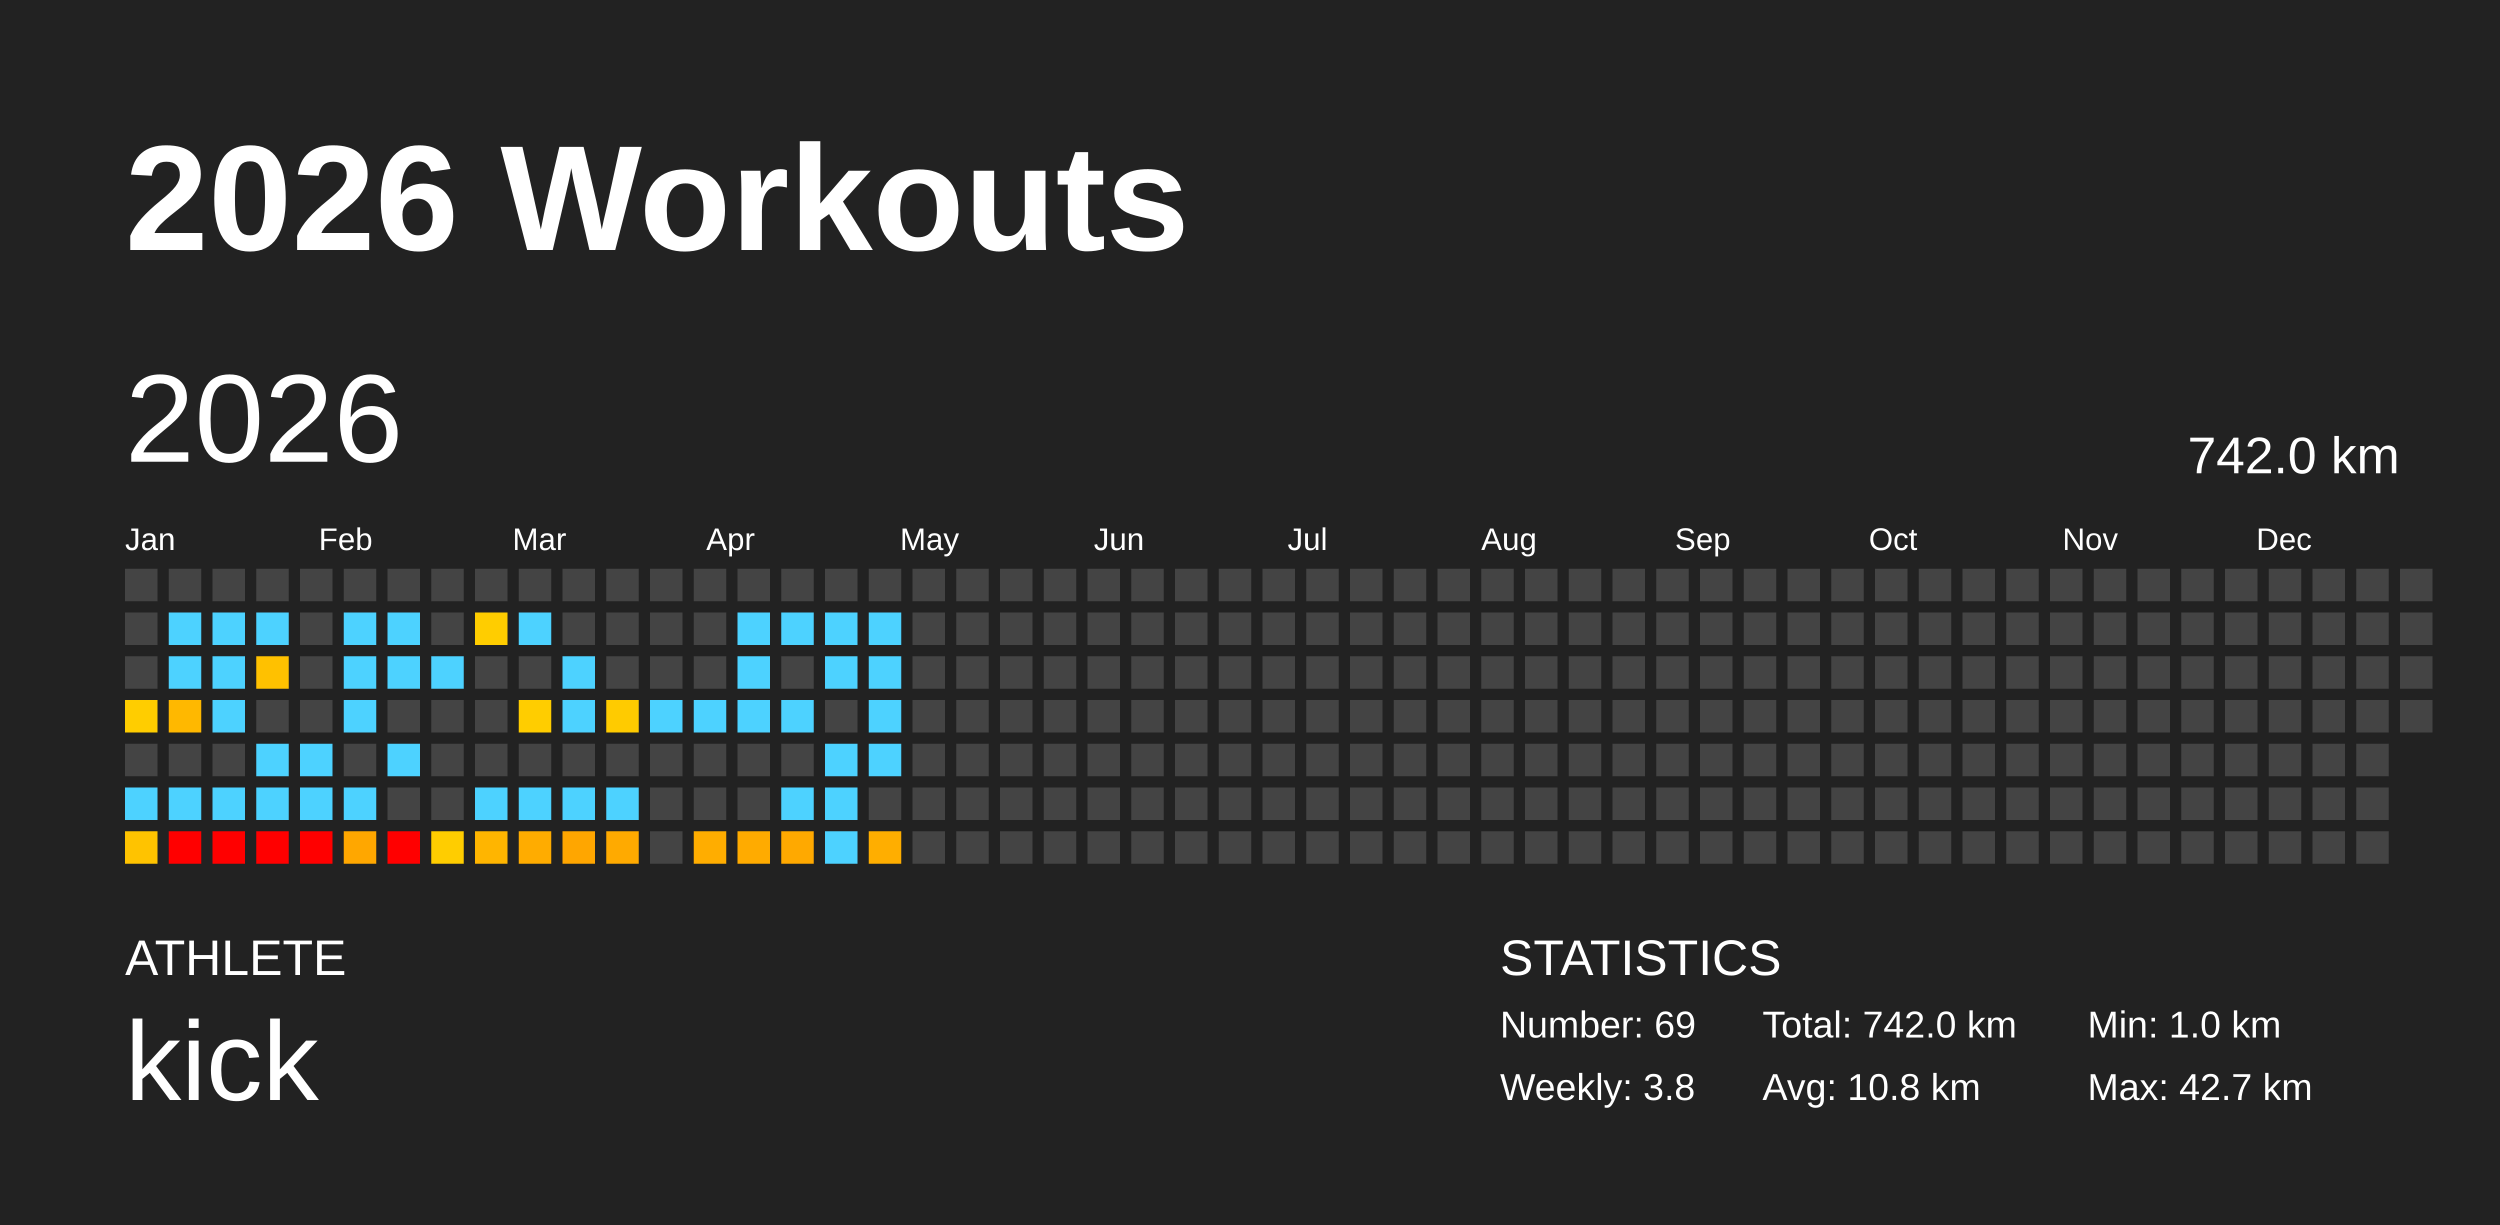
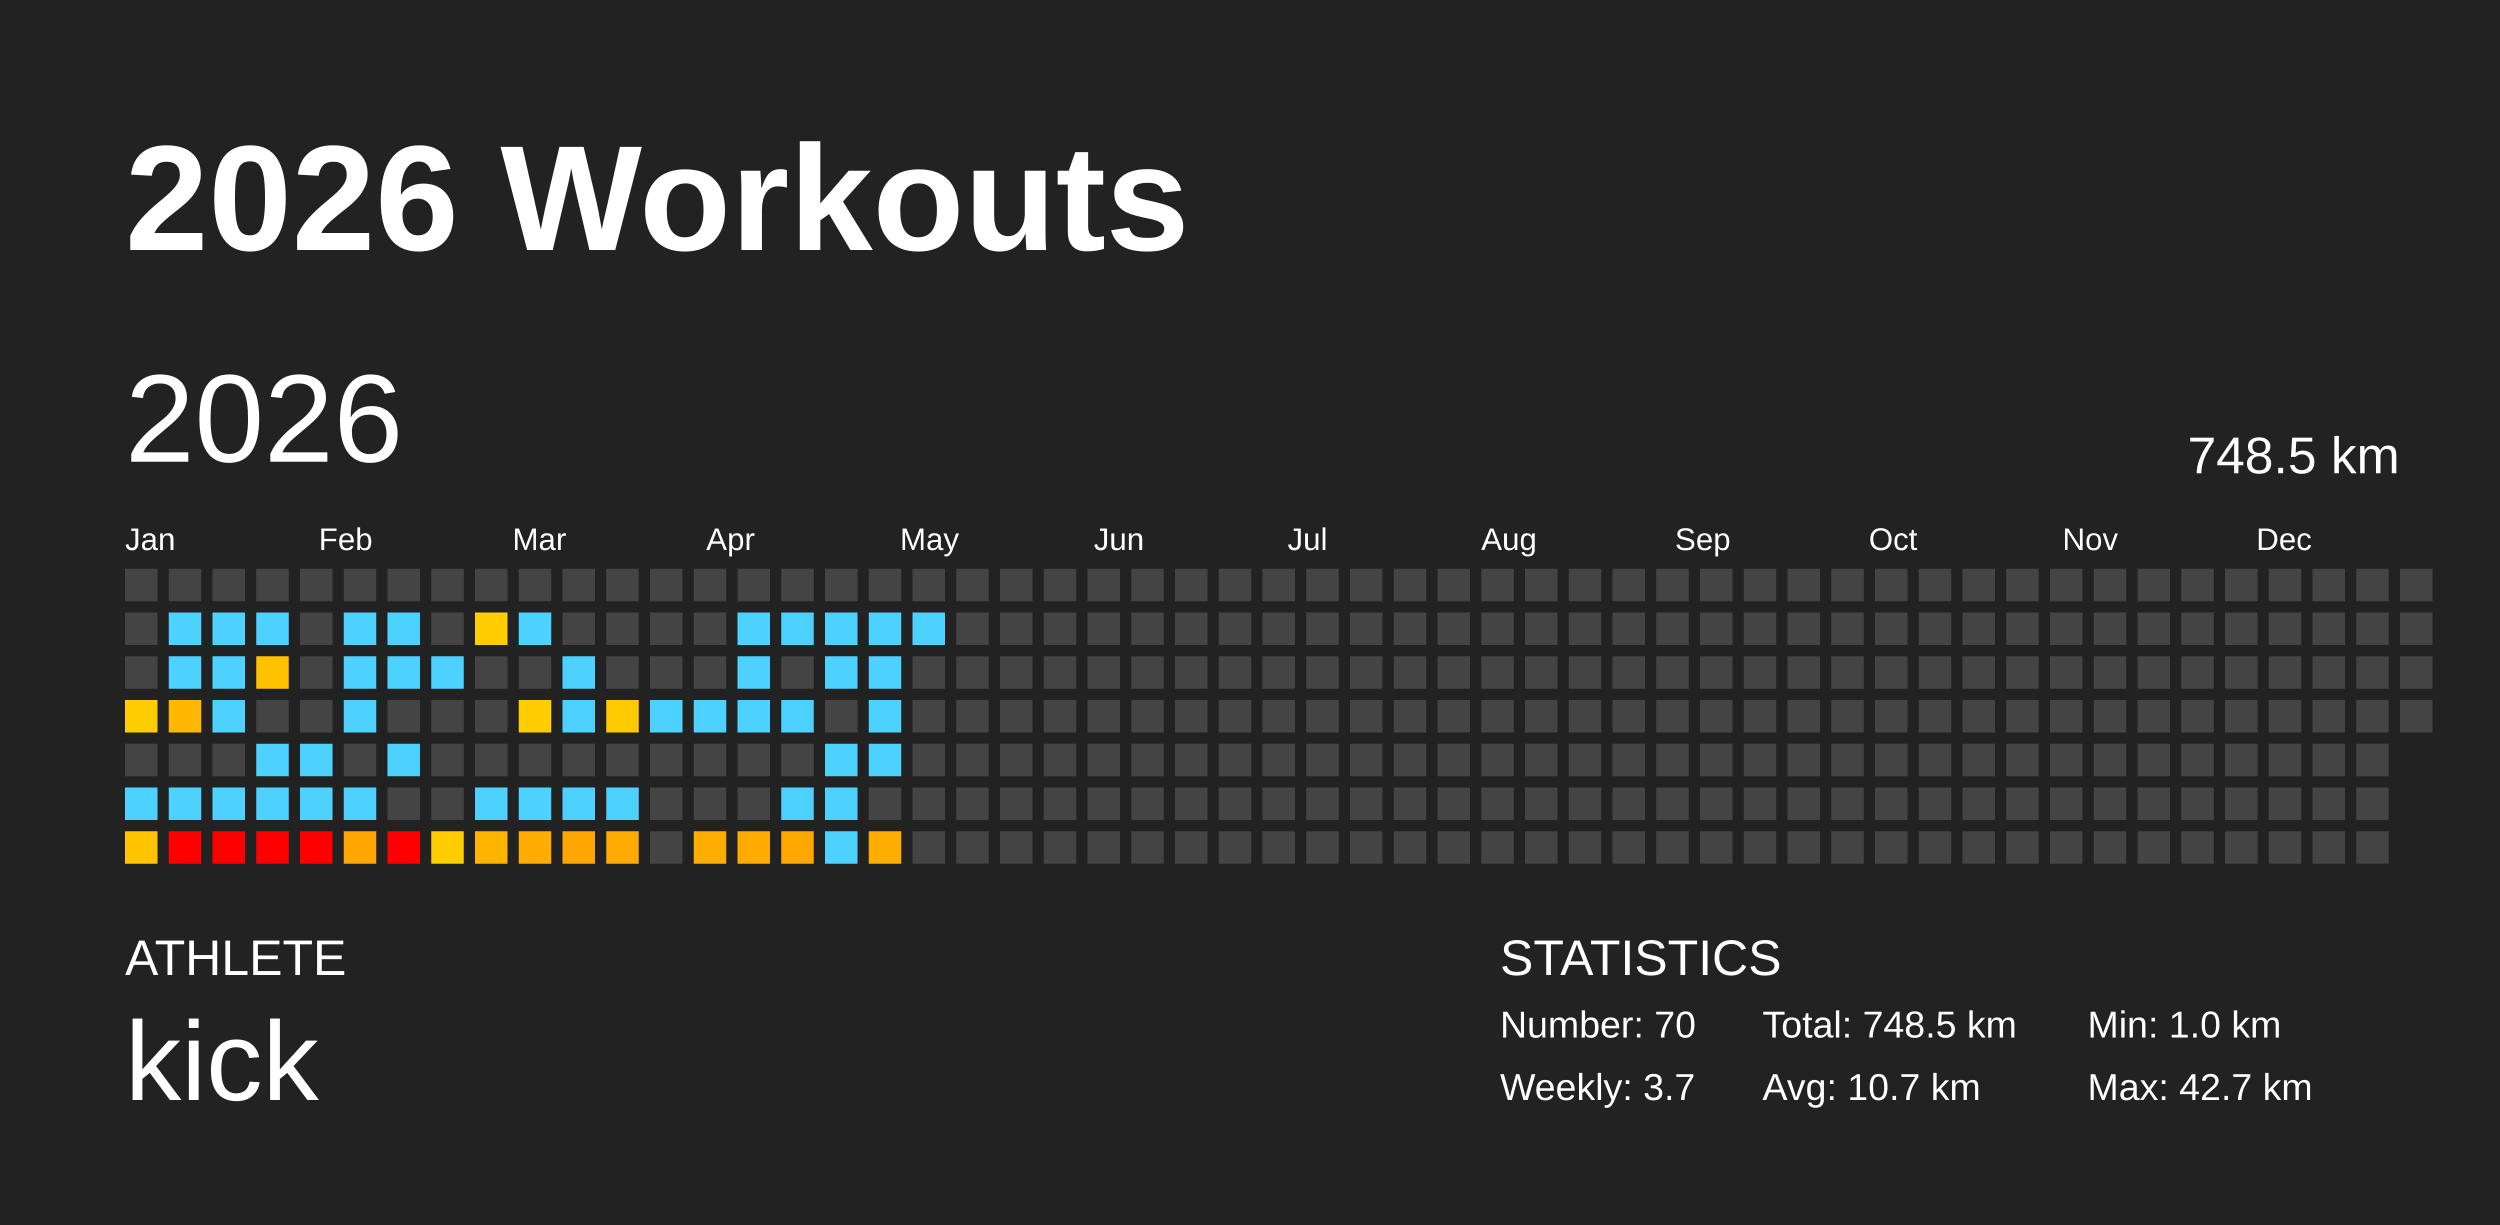
<svg xmlns="http://www.w3.org/2000/svg" baseProfile="full" height="98mm" version="1.1" viewBox="0,0,200,98" width="200mm">
  <defs />
  <rect fill="#222222" height="98" width="200" x="0" y="0" />
  <text fill="#FFFFFF" style="font-size:12px; font-family:Arial; font-weight:bold;" x="10" y="20">2026 Workouts</text>
  <text fill="#FFFFFF" style="font-size:4px; font-family:Arial" x="10" y="78">ATHLETE</text>
  <text fill="#FFFFFF" style="font-size:9px; font-family:Arial" x="10" y="88">kick</text>
  <text fill="#FFFFFF" style="font-size:4px; font-family:Arial" x="120" y="78">STATISTICS</text>
-   <text fill="#FFFFFF" style="font-size:3px; font-family:Arial" x="120" y="83">Number: 69</text>
-   <text fill="#FFFFFF" style="font-size:3px; font-family:Arial" x="120" y="88">Weekly: 3.8</text>
-   <text fill="#FFFFFF" style="font-size:3px; font-family:Arial" x="141" y="83">Total: 742.0 km</text>
-   <text fill="#FFFFFF" style="font-size:3px; font-family:Arial" x="141" y="88">Avg: 10.8 km</text>
+   <text fill="#FFFFFF" style="font-size:3px; font-family:Arial" x="120" y="83">Number: 70</text>
+   <text fill="#FFFFFF" style="font-size:3px; font-family:Arial" x="120" y="88">Weekly: 3.7</text>
+   <text fill="#FFFFFF" style="font-size:3px; font-family:Arial" x="141" y="83">Total: 748.5 km</text>
+   <text fill="#FFFFFF" style="font-size:3px; font-family:Arial" x="141" y="88">Avg: 10.7 km</text>
  <text fill="#FFFFFF" style="font-size:3px; font-family:Arial" x="167" y="83">Min: 1.0 km</text>
  <text fill="#FFFFFF" style="font-size:3px; font-family:Arial" x="167" y="88">Max: 42.7 km</text>
  <text dominant-baseline="hanging" fill="#FFFFFF" style="font-size:10.0px; font-family:Arial;" x="10" y="30">2026</text>
-   <text dominant-baseline="hanging" fill="#FFFFFF" style="font-size:4.125px; font-family:Arial;" x="175" y="35">742.0 km</text>
+   <text dominant-baseline="hanging" fill="#FFFFFF" style="font-size:4.125px; font-family:Arial;" x="175" y="35">748.5 km</text>
  <text fill="#FFFFFF" style="font-size:2.5px; font-family:Arial" x="10.0" y="44">Jan</text>
  <text fill="#FFFFFF" style="font-size:2.5px; font-family:Arial" x="25.5" y="44">Feb</text>
  <text fill="#FFFFFF" style="font-size:2.5px; font-family:Arial" x="41.0" y="44">Mar</text>
  <text fill="#FFFFFF" style="font-size:2.5px; font-family:Arial" x="56.5" y="44">Apr</text>
  <text fill="#FFFFFF" style="font-size:2.5px; font-family:Arial" x="72.0" y="44">May</text>
  <text fill="#FFFFFF" style="font-size:2.5px; font-family:Arial" x="87.5" y="44">Jun</text>
  <text fill="#FFFFFF" style="font-size:2.5px; font-family:Arial" x="103.0" y="44">Jul</text>
  <text fill="#FFFFFF" style="font-size:2.5px; font-family:Arial" x="118.5" y="44">Aug</text>
  <text fill="#FFFFFF" style="font-size:2.5px; font-family:Arial" x="134.0" y="44">Sep</text>
  <text fill="#FFFFFF" style="font-size:2.5px; font-family:Arial" x="149.5" y="44">Oct</text>
  <text fill="#FFFFFF" style="font-size:2.5px; font-family:Arial" x="165.0" y="44">Nov</text>
  <text fill="#FFFFFF" style="font-size:2.5px; font-family:Arial" x="180.5" y="44">Dec</text>
  <rect fill="#444444" height="2.6" width="2.6" x="10.0" y="45.5" />
  <rect fill="#444444" height="2.6" width="2.6" x="10.0" y="49.0" />
  <rect fill="#444444" height="2.6" width="2.6" x="10.0" y="52.5" />
  <rect fill="#ffcd00" height="2.6" width="2.6" x="10.0" y="56.0" />
  <rect fill="#444444" height="2.6" width="2.6" x="10.0" y="59.5" />
  <rect fill="#4dd2ff" height="2.6" width="2.6" x="10.0" y="63.0" />
  <rect fill="#ffc300" height="2.6" width="2.6" x="10.0" y="66.5" />
  <rect fill="#444444" height="2.6" width="2.6" x="13.5" y="45.5" />
  <rect fill="#4dd2ff" height="2.6" width="2.6" x="13.5" y="49.0" />
  <rect fill="#4dd2ff" height="2.6" width="2.6" x="13.5" y="52.5" />
  <rect fill="#ffb800" height="2.6" width="2.6" x="13.5" y="56.0" />
  <rect fill="#444444" height="2.6" width="2.6" x="13.5" y="59.5" />
  <rect fill="#4dd2ff" height="2.6" width="2.6" x="13.5" y="63.0" />
  <rect fill="red" height="2.6" width="2.6" x="13.5" y="66.5" />
  <rect fill="#444444" height="2.6" width="2.6" x="17.0" y="45.5" />
  <rect fill="#4dd2ff" height="2.6" width="2.6" x="17.0" y="49.0" />
  <rect fill="#4dd2ff" height="2.6" width="2.6" x="17.0" y="52.5" />
  <rect fill="#4dd2ff" height="2.6" width="2.6" x="17.0" y="56.0" />
  <rect fill="#444444" height="2.6" width="2.6" x="17.0" y="59.5" />
  <rect fill="#4dd2ff" height="2.6" width="2.6" x="17.0" y="63.0" />
  <rect fill="red" height="2.6" width="2.6" x="17.0" y="66.5" />
  <rect fill="#444444" height="2.6" width="2.6" x="20.5" y="45.5" />
  <rect fill="#4dd2ff" height="2.6" width="2.6" x="20.5" y="49.0" />
  <rect fill="#ffc100" height="2.6" width="2.6" x="20.5" y="52.5" />
  <rect fill="#444444" height="2.6" width="2.6" x="20.5" y="56.0" />
  <rect fill="#4dd2ff" height="2.6" width="2.6" x="20.5" y="59.5" />
  <rect fill="#4dd2ff" height="2.6" width="2.6" x="20.5" y="63.0" />
  <rect fill="red" height="2.6" width="2.6" x="20.5" y="66.5" />
  <rect fill="#444444" height="2.6" width="2.6" x="24.0" y="45.5" />
  <rect fill="#444444" height="2.6" width="2.6" x="24.0" y="49.0" />
  <rect fill="#444444" height="2.6" width="2.6" x="24.0" y="52.5" />
  <rect fill="#444444" height="2.6" width="2.6" x="24.0" y="56.0" />
  <rect fill="#4dd2ff" height="2.6" width="2.6" x="24.0" y="59.5" />
  <rect fill="#4dd2ff" height="2.6" width="2.6" x="24.0" y="63.0" />
  <rect fill="red" height="2.6" width="2.6" x="24.0" y="66.5" />
  <rect fill="#444444" height="2.6" width="2.6" x="27.5" y="45.5" />
  <rect fill="#4dd2ff" height="2.6" width="2.6" x="27.5" y="49.0" />
  <rect fill="#4dd2ff" height="2.6" width="2.6" x="27.5" y="52.5" />
  <rect fill="#4dd2ff" height="2.6" width="2.6" x="27.5" y="56.0" />
  <rect fill="#444444" height="2.6" width="2.6" x="27.5" y="59.5" />
  <rect fill="#4dd2ff" height="2.6" width="2.6" x="27.5" y="63.0" />
  <rect fill="#ffa700" height="2.6" width="2.6" x="27.5" y="66.5" />
  <rect fill="#444444" height="2.6" width="2.6" x="31.0" y="45.5" />
  <rect fill="#4dd2ff" height="2.6" width="2.6" x="31.0" y="49.0" />
  <rect fill="#4dd2ff" height="2.6" width="2.6" x="31.0" y="52.5" />
  <rect fill="#444444" height="2.6" width="2.6" x="31.0" y="56.0" />
  <rect fill="#4dd2ff" height="2.6" width="2.6" x="31.0" y="59.5" />
  <rect fill="#444444" height="2.6" width="2.6" x="31.0" y="63.0" />
  <rect fill="red" height="2.6" width="2.6" x="31.0" y="66.5" />
  <rect fill="#444444" height="2.6" width="2.6" x="34.5" y="45.5" />
  <rect fill="#444444" height="2.6" width="2.6" x="34.5" y="49.0" />
  <rect fill="#4dd2ff" height="2.6" width="2.6" x="34.5" y="52.5" />
  <rect fill="#444444" height="2.6" width="2.6" x="34.5" y="56.0" />
  <rect fill="#444444" height="2.6" width="2.6" x="34.5" y="59.5" />
  <rect fill="#444444" height="2.6" width="2.6" x="34.5" y="63.0" />
  <rect fill="#ffcd00" height="2.6" width="2.6" x="34.5" y="66.5" />
  <rect fill="#444444" height="2.6" width="2.6" x="38.0" y="45.5" />
  <rect fill="#ffcd00" height="2.6" width="2.6" x="38.0" y="49.0" />
  <rect fill="#444444" height="2.6" width="2.6" x="38.0" y="52.5" />
  <rect fill="#444444" height="2.6" width="2.6" x="38.0" y="56.0" />
  <rect fill="#444444" height="2.6" width="2.6" x="38.0" y="59.5" />
  <rect fill="#4dd2ff" height="2.6" width="2.6" x="38.0" y="63.0" />
  <rect fill="#ffb500" height="2.6" width="2.6" x="38.0" y="66.5" />
  <rect fill="#444444" height="2.6" width="2.6" x="41.5" y="45.5" />
  <rect fill="#4dd2ff" height="2.6" width="2.6" x="41.5" y="49.0" />
  <rect fill="#444444" height="2.6" width="2.6" x="41.5" y="52.5" />
  <rect fill="#ffcd00" height="2.6" width="2.6" x="41.5" y="56.0" />
  <rect fill="#444444" height="2.6" width="2.6" x="41.5" y="59.5" />
  <rect fill="#4dd2ff" height="2.6" width="2.6" x="41.5" y="63.0" />
  <rect fill="#ffac00" height="2.6" width="2.6" x="41.5" y="66.5" />
  <rect fill="#444444" height="2.6" width="2.6" x="45.0" y="45.5" />
  <rect fill="#444444" height="2.6" width="2.6" x="45.0" y="49.0" />
  <rect fill="#4dd2ff" height="2.6" width="2.6" x="45.0" y="52.5" />
  <rect fill="#4dd2ff" height="2.6" width="2.6" x="45.0" y="56.0" />
  <rect fill="#444444" height="2.6" width="2.6" x="45.0" y="59.5" />
  <rect fill="#4dd2ff" height="2.6" width="2.6" x="45.0" y="63.0" />
  <rect fill="#ffa600" height="2.6" width="2.6" x="45.0" y="66.5" />
  <rect fill="#444444" height="2.6" width="2.6" x="48.5" y="45.5" />
  <rect fill="#444444" height="2.6" width="2.6" x="48.5" y="49.0" />
  <rect fill="#444444" height="2.6" width="2.6" x="48.5" y="52.5" />
  <rect fill="#ffcb00" height="2.6" width="2.6" x="48.5" y="56.0" />
  <rect fill="#444444" height="2.6" width="2.6" x="48.5" y="59.5" />
  <rect fill="#4dd2ff" height="2.6" width="2.6" x="48.5" y="63.0" />
  <rect fill="#ffaa00" height="2.6" width="2.6" x="48.5" y="66.5" />
  <rect fill="#444444" height="2.6" width="2.6" x="52.0" y="45.5" />
  <rect fill="#444444" height="2.6" width="2.6" x="52.0" y="49.0" />
  <rect fill="#444444" height="2.6" width="2.6" x="52.0" y="52.5" />
  <rect fill="#4dd2ff" height="2.6" width="2.6" x="52.0" y="56.0" />
  <rect fill="#444444" height="2.6" width="2.6" x="52.0" y="59.5" />
  <rect fill="#444444" height="2.6" width="2.6" x="52.0" y="63.0" />
  <rect fill="#444444" height="2.6" width="2.6" x="52.0" y="66.5" />
  <rect fill="#444444" height="2.6" width="2.6" x="55.5" y="45.5" />
  <rect fill="#444444" height="2.6" width="2.6" x="55.5" y="49.0" />
  <rect fill="#444444" height="2.6" width="2.6" x="55.5" y="52.5" />
  <rect fill="#4dd2ff" height="2.6" width="2.6" x="55.5" y="56.0" />
  <rect fill="#444444" height="2.6" width="2.6" x="55.5" y="59.5" />
  <rect fill="#444444" height="2.6" width="2.6" x="55.5" y="63.0" />
  <rect fill="#ffad00" height="2.6" width="2.6" x="55.5" y="66.5" />
  <rect fill="#444444" height="2.6" width="2.6" x="59.0" y="45.5" />
  <rect fill="#4dd2ff" height="2.6" width="2.6" x="59.0" y="49.0" />
  <rect fill="#4dd2ff" height="2.6" width="2.6" x="59.0" y="52.5" />
  <rect fill="#4dd2ff" height="2.6" width="2.6" x="59.0" y="56.0" />
  <rect fill="#444444" height="2.6" width="2.6" x="59.0" y="59.5" />
  <rect fill="#444444" height="2.6" width="2.6" x="59.0" y="63.0" />
  <rect fill="#ffab00" height="2.6" width="2.6" x="59.0" y="66.5" />
  <rect fill="#444444" height="2.6" width="2.6" x="62.5" y="45.5" />
  <rect fill="#4dd2ff" height="2.6" width="2.6" x="62.5" y="49.0" />
  <rect fill="#444444" height="2.6" width="2.6" x="62.5" y="52.5" />
  <rect fill="#4dd2ff" height="2.6" width="2.6" x="62.5" y="56.0" />
  <rect fill="#444444" height="2.6" width="2.6" x="62.5" y="59.5" />
  <rect fill="#4dd2ff" height="2.6" width="2.6" x="62.5" y="63.0" />
  <rect fill="#ffa900" height="2.6" width="2.6" x="62.5" y="66.5" />
  <rect fill="#444444" height="2.6" width="2.6" x="66.0" y="45.5" />
  <rect fill="#4dd2ff" height="2.6" width="2.6" x="66.0" y="49.0" />
  <rect fill="#4dd2ff" height="2.6" width="2.6" x="66.0" y="52.5" />
  <rect fill="#444444" height="2.6" width="2.6" x="66.0" y="56.0" />
  <rect fill="#4dd2ff" height="2.6" width="2.6" x="66.0" y="59.5" />
  <rect fill="#4dd2ff" height="2.6" width="2.6" x="66.0" y="63.0" />
  <rect fill="#4dd2ff" height="2.6" width="2.6" x="66.0" y="66.5" />
  <rect fill="#444444" height="2.6" width="2.6" x="69.5" y="45.5" />
  <rect fill="#4dd2ff" height="2.6" width="2.6" x="69.5" y="49.0" />
  <rect fill="#4dd2ff" height="2.6" width="2.6" x="69.5" y="52.5" />
  <rect fill="#4dd2ff" height="2.6" width="2.6" x="69.5" y="56.0" />
  <rect fill="#4dd2ff" height="2.6" width="2.6" x="69.5" y="59.5" />
  <rect fill="#444444" height="2.6" width="2.6" x="69.5" y="63.0" />
  <rect fill="#ffae00" height="2.6" width="2.6" x="69.5" y="66.5" />
  <rect fill="#444444" height="2.6" width="2.6" x="73.0" y="45.5" />
-   <rect fill="#444444" height="2.6" width="2.6" x="73.0" y="49.0" />
+   <rect fill="#4dd2ff" height="2.6" width="2.6" x="73.0" y="49.0" />
  <rect fill="#444444" height="2.6" width="2.6" x="73.0" y="52.5" />
  <rect fill="#444444" height="2.6" width="2.6" x="73.0" y="56.0" />
  <rect fill="#444444" height="2.6" width="2.6" x="73.0" y="59.5" />
  <rect fill="#444444" height="2.6" width="2.6" x="73.0" y="63.0" />
  <rect fill="#444444" height="2.6" width="2.6" x="73.0" y="66.5" />
  <rect fill="#444444" height="2.6" width="2.6" x="76.5" y="45.5" />
  <rect fill="#444444" height="2.6" width="2.6" x="76.5" y="49.0" />
  <rect fill="#444444" height="2.6" width="2.6" x="76.5" y="52.5" />
  <rect fill="#444444" height="2.6" width="2.6" x="76.5" y="56.0" />
  <rect fill="#444444" height="2.6" width="2.6" x="76.5" y="59.5" />
  <rect fill="#444444" height="2.6" width="2.6" x="76.5" y="63.0" />
  <rect fill="#444444" height="2.6" width="2.6" x="76.5" y="66.5" />
  <rect fill="#444444" height="2.6" width="2.6" x="80.0" y="45.5" />
  <rect fill="#444444" height="2.6" width="2.6" x="80.0" y="49.0" />
  <rect fill="#444444" height="2.6" width="2.6" x="80.0" y="52.5" />
  <rect fill="#444444" height="2.6" width="2.6" x="80.0" y="56.0" />
  <rect fill="#444444" height="2.6" width="2.6" x="80.0" y="59.5" />
  <rect fill="#444444" height="2.6" width="2.6" x="80.0" y="63.0" />
  <rect fill="#444444" height="2.6" width="2.6" x="80.0" y="66.5" />
  <rect fill="#444444" height="2.6" width="2.6" x="83.5" y="45.5" />
  <rect fill="#444444" height="2.6" width="2.6" x="83.5" y="49.0" />
  <rect fill="#444444" height="2.6" width="2.6" x="83.5" y="52.5" />
  <rect fill="#444444" height="2.6" width="2.6" x="83.5" y="56.0" />
  <rect fill="#444444" height="2.6" width="2.6" x="83.5" y="59.5" />
  <rect fill="#444444" height="2.6" width="2.6" x="83.5" y="63.0" />
  <rect fill="#444444" height="2.6" width="2.6" x="83.5" y="66.5" />
  <rect fill="#444444" height="2.6" width="2.6" x="87.0" y="45.5" />
  <rect fill="#444444" height="2.6" width="2.6" x="87.0" y="49.0" />
  <rect fill="#444444" height="2.6" width="2.6" x="87.0" y="52.5" />
  <rect fill="#444444" height="2.6" width="2.6" x="87.0" y="56.0" />
  <rect fill="#444444" height="2.6" width="2.6" x="87.0" y="59.5" />
  <rect fill="#444444" height="2.6" width="2.6" x="87.0" y="63.0" />
  <rect fill="#444444" height="2.6" width="2.6" x="87.0" y="66.5" />
  <rect fill="#444444" height="2.6" width="2.6" x="90.5" y="45.5" />
  <rect fill="#444444" height="2.6" width="2.6" x="90.5" y="49.0" />
  <rect fill="#444444" height="2.6" width="2.6" x="90.5" y="52.5" />
  <rect fill="#444444" height="2.6" width="2.6" x="90.5" y="56.0" />
  <rect fill="#444444" height="2.6" width="2.6" x="90.5" y="59.5" />
  <rect fill="#444444" height="2.6" width="2.6" x="90.5" y="63.0" />
  <rect fill="#444444" height="2.6" width="2.6" x="90.5" y="66.5" />
  <rect fill="#444444" height="2.6" width="2.6" x="94.0" y="45.5" />
  <rect fill="#444444" height="2.6" width="2.6" x="94.0" y="49.0" />
  <rect fill="#444444" height="2.6" width="2.6" x="94.0" y="52.5" />
  <rect fill="#444444" height="2.6" width="2.6" x="94.0" y="56.0" />
  <rect fill="#444444" height="2.6" width="2.6" x="94.0" y="59.5" />
  <rect fill="#444444" height="2.6" width="2.6" x="94.0" y="63.0" />
  <rect fill="#444444" height="2.6" width="2.6" x="94.0" y="66.5" />
  <rect fill="#444444" height="2.6" width="2.6" x="97.5" y="45.5" />
  <rect fill="#444444" height="2.6" width="2.6" x="97.5" y="49.0" />
  <rect fill="#444444" height="2.6" width="2.6" x="97.5" y="52.5" />
  <rect fill="#444444" height="2.6" width="2.6" x="97.5" y="56.0" />
  <rect fill="#444444" height="2.6" width="2.6" x="97.5" y="59.5" />
  <rect fill="#444444" height="2.6" width="2.6" x="97.5" y="63.0" />
  <rect fill="#444444" height="2.6" width="2.6" x="97.5" y="66.5" />
  <rect fill="#444444" height="2.6" width="2.6" x="101.0" y="45.5" />
  <rect fill="#444444" height="2.6" width="2.6" x="101.0" y="49.0" />
  <rect fill="#444444" height="2.6" width="2.6" x="101.0" y="52.5" />
  <rect fill="#444444" height="2.6" width="2.6" x="101.0" y="56.0" />
  <rect fill="#444444" height="2.6" width="2.6" x="101.0" y="59.5" />
  <rect fill="#444444" height="2.6" width="2.6" x="101.0" y="63.0" />
  <rect fill="#444444" height="2.6" width="2.6" x="101.0" y="66.5" />
  <rect fill="#444444" height="2.6" width="2.6" x="104.5" y="45.5" />
  <rect fill="#444444" height="2.6" width="2.6" x="104.5" y="49.0" />
  <rect fill="#444444" height="2.6" width="2.6" x="104.5" y="52.5" />
  <rect fill="#444444" height="2.6" width="2.6" x="104.5" y="56.0" />
  <rect fill="#444444" height="2.6" width="2.6" x="104.5" y="59.5" />
  <rect fill="#444444" height="2.6" width="2.6" x="104.5" y="63.0" />
  <rect fill="#444444" height="2.6" width="2.6" x="104.5" y="66.5" />
  <rect fill="#444444" height="2.6" width="2.6" x="108.0" y="45.5" />
  <rect fill="#444444" height="2.6" width="2.6" x="108.0" y="49.0" />
  <rect fill="#444444" height="2.6" width="2.6" x="108.0" y="52.5" />
  <rect fill="#444444" height="2.6" width="2.6" x="108.0" y="56.0" />
  <rect fill="#444444" height="2.6" width="2.6" x="108.0" y="59.5" />
  <rect fill="#444444" height="2.6" width="2.6" x="108.0" y="63.0" />
  <rect fill="#444444" height="2.6" width="2.6" x="108.0" y="66.5" />
  <rect fill="#444444" height="2.6" width="2.6" x="111.5" y="45.5" />
  <rect fill="#444444" height="2.6" width="2.6" x="111.5" y="49.0" />
  <rect fill="#444444" height="2.6" width="2.6" x="111.5" y="52.5" />
  <rect fill="#444444" height="2.6" width="2.6" x="111.5" y="56.0" />
  <rect fill="#444444" height="2.6" width="2.6" x="111.5" y="59.5" />
  <rect fill="#444444" height="2.6" width="2.6" x="111.5" y="63.0" />
  <rect fill="#444444" height="2.6" width="2.6" x="111.5" y="66.5" />
  <rect fill="#444444" height="2.6" width="2.6" x="115.0" y="45.5" />
  <rect fill="#444444" height="2.6" width="2.6" x="115.0" y="49.0" />
  <rect fill="#444444" height="2.6" width="2.6" x="115.0" y="52.5" />
  <rect fill="#444444" height="2.6" width="2.6" x="115.0" y="56.0" />
  <rect fill="#444444" height="2.6" width="2.6" x="115.0" y="59.5" />
  <rect fill="#444444" height="2.6" width="2.6" x="115.0" y="63.0" />
  <rect fill="#444444" height="2.6" width="2.6" x="115.0" y="66.5" />
  <rect fill="#444444" height="2.6" width="2.6" x="118.5" y="45.5" />
  <rect fill="#444444" height="2.6" width="2.6" x="118.5" y="49.0" />
  <rect fill="#444444" height="2.6" width="2.6" x="118.5" y="52.5" />
  <rect fill="#444444" height="2.6" width="2.6" x="118.5" y="56.0" />
  <rect fill="#444444" height="2.6" width="2.6" x="118.5" y="59.5" />
  <rect fill="#444444" height="2.6" width="2.6" x="118.5" y="63.0" />
  <rect fill="#444444" height="2.6" width="2.6" x="118.5" y="66.5" />
  <rect fill="#444444" height="2.6" width="2.6" x="122.0" y="45.5" />
  <rect fill="#444444" height="2.6" width="2.6" x="122.0" y="49.0" />
  <rect fill="#444444" height="2.6" width="2.6" x="122.0" y="52.5" />
  <rect fill="#444444" height="2.6" width="2.6" x="122.0" y="56.0" />
  <rect fill="#444444" height="2.6" width="2.6" x="122.0" y="59.5" />
  <rect fill="#444444" height="2.6" width="2.6" x="122.0" y="63.0" />
  <rect fill="#444444" height="2.6" width="2.6" x="122.0" y="66.5" />
  <rect fill="#444444" height="2.6" width="2.6" x="125.5" y="45.5" />
  <rect fill="#444444" height="2.6" width="2.6" x="125.5" y="49.0" />
  <rect fill="#444444" height="2.6" width="2.6" x="125.5" y="52.5" />
  <rect fill="#444444" height="2.6" width="2.6" x="125.5" y="56.0" />
  <rect fill="#444444" height="2.6" width="2.6" x="125.5" y="59.5" />
  <rect fill="#444444" height="2.6" width="2.6" x="125.5" y="63.0" />
  <rect fill="#444444" height="2.6" width="2.6" x="125.5" y="66.5" />
  <rect fill="#444444" height="2.6" width="2.6" x="129.0" y="45.5" />
  <rect fill="#444444" height="2.6" width="2.6" x="129.0" y="49.0" />
  <rect fill="#444444" height="2.6" width="2.6" x="129.0" y="52.5" />
  <rect fill="#444444" height="2.6" width="2.6" x="129.0" y="56.0" />
  <rect fill="#444444" height="2.6" width="2.6" x="129.0" y="59.5" />
  <rect fill="#444444" height="2.6" width="2.6" x="129.0" y="63.0" />
  <rect fill="#444444" height="2.6" width="2.6" x="129.0" y="66.5" />
  <rect fill="#444444" height="2.6" width="2.6" x="132.5" y="45.5" />
  <rect fill="#444444" height="2.6" width="2.6" x="132.5" y="49.0" />
  <rect fill="#444444" height="2.6" width="2.6" x="132.5" y="52.5" />
  <rect fill="#444444" height="2.6" width="2.6" x="132.5" y="56.0" />
  <rect fill="#444444" height="2.6" width="2.6" x="132.5" y="59.5" />
  <rect fill="#444444" height="2.6" width="2.6" x="132.5" y="63.0" />
  <rect fill="#444444" height="2.6" width="2.6" x="132.5" y="66.5" />
  <rect fill="#444444" height="2.6" width="2.6" x="136.0" y="45.5" />
  <rect fill="#444444" height="2.6" width="2.6" x="136.0" y="49.0" />
  <rect fill="#444444" height="2.6" width="2.6" x="136.0" y="52.5" />
  <rect fill="#444444" height="2.6" width="2.6" x="136.0" y="56.0" />
  <rect fill="#444444" height="2.6" width="2.6" x="136.0" y="59.5" />
  <rect fill="#444444" height="2.6" width="2.6" x="136.0" y="63.0" />
  <rect fill="#444444" height="2.6" width="2.6" x="136.0" y="66.5" />
  <rect fill="#444444" height="2.6" width="2.6" x="139.5" y="45.5" />
  <rect fill="#444444" height="2.6" width="2.6" x="139.5" y="49.0" />
  <rect fill="#444444" height="2.6" width="2.6" x="139.5" y="52.5" />
  <rect fill="#444444" height="2.6" width="2.6" x="139.5" y="56.0" />
  <rect fill="#444444" height="2.6" width="2.6" x="139.5" y="59.5" />
  <rect fill="#444444" height="2.6" width="2.6" x="139.5" y="63.0" />
  <rect fill="#444444" height="2.6" width="2.6" x="139.5" y="66.5" />
  <rect fill="#444444" height="2.6" width="2.6" x="143.0" y="45.5" />
  <rect fill="#444444" height="2.6" width="2.6" x="143.0" y="49.0" />
  <rect fill="#444444" height="2.6" width="2.6" x="143.0" y="52.5" />
  <rect fill="#444444" height="2.6" width="2.6" x="143.0" y="56.0" />
  <rect fill="#444444" height="2.6" width="2.6" x="143.0" y="59.5" />
  <rect fill="#444444" height="2.6" width="2.6" x="143.0" y="63.0" />
  <rect fill="#444444" height="2.6" width="2.6" x="143.0" y="66.5" />
  <rect fill="#444444" height="2.6" width="2.6" x="146.5" y="45.5" />
  <rect fill="#444444" height="2.6" width="2.6" x="146.5" y="49.0" />
  <rect fill="#444444" height="2.6" width="2.6" x="146.5" y="52.5" />
  <rect fill="#444444" height="2.6" width="2.6" x="146.5" y="56.0" />
  <rect fill="#444444" height="2.6" width="2.6" x="146.5" y="59.5" />
  <rect fill="#444444" height="2.6" width="2.6" x="146.5" y="63.0" />
  <rect fill="#444444" height="2.6" width="2.6" x="146.5" y="66.5" />
  <rect fill="#444444" height="2.6" width="2.6" x="150.0" y="45.5" />
  <rect fill="#444444" height="2.6" width="2.6" x="150.0" y="49.0" />
  <rect fill="#444444" height="2.6" width="2.6" x="150.0" y="52.5" />
  <rect fill="#444444" height="2.6" width="2.6" x="150.0" y="56.0" />
  <rect fill="#444444" height="2.6" width="2.6" x="150.0" y="59.5" />
  <rect fill="#444444" height="2.6" width="2.6" x="150.0" y="63.0" />
  <rect fill="#444444" height="2.6" width="2.6" x="150.0" y="66.5" />
  <rect fill="#444444" height="2.6" width="2.6" x="153.5" y="45.5" />
  <rect fill="#444444" height="2.6" width="2.6" x="153.5" y="49.0" />
  <rect fill="#444444" height="2.6" width="2.6" x="153.5" y="52.5" />
  <rect fill="#444444" height="2.6" width="2.6" x="153.5" y="56.0" />
  <rect fill="#444444" height="2.6" width="2.6" x="153.5" y="59.5" />
  <rect fill="#444444" height="2.6" width="2.6" x="153.5" y="63.0" />
  <rect fill="#444444" height="2.6" width="2.6" x="153.5" y="66.5" />
  <rect fill="#444444" height="2.6" width="2.6" x="157.0" y="45.5" />
  <rect fill="#444444" height="2.6" width="2.6" x="157.0" y="49.0" />
  <rect fill="#444444" height="2.6" width="2.6" x="157.0" y="52.5" />
  <rect fill="#444444" height="2.6" width="2.6" x="157.0" y="56.0" />
  <rect fill="#444444" height="2.6" width="2.6" x="157.0" y="59.5" />
  <rect fill="#444444" height="2.6" width="2.6" x="157.0" y="63.0" />
  <rect fill="#444444" height="2.6" width="2.6" x="157.0" y="66.5" />
  <rect fill="#444444" height="2.6" width="2.6" x="160.5" y="45.5" />
  <rect fill="#444444" height="2.6" width="2.6" x="160.5" y="49.0" />
  <rect fill="#444444" height="2.6" width="2.6" x="160.5" y="52.5" />
  <rect fill="#444444" height="2.6" width="2.6" x="160.5" y="56.0" />
  <rect fill="#444444" height="2.6" width="2.6" x="160.5" y="59.5" />
  <rect fill="#444444" height="2.6" width="2.6" x="160.5" y="63.0" />
  <rect fill="#444444" height="2.6" width="2.6" x="160.5" y="66.5" />
  <rect fill="#444444" height="2.6" width="2.6" x="164.0" y="45.5" />
  <rect fill="#444444" height="2.6" width="2.6" x="164.0" y="49.0" />
  <rect fill="#444444" height="2.6" width="2.6" x="164.0" y="52.5" />
  <rect fill="#444444" height="2.6" width="2.6" x="164.0" y="56.0" />
  <rect fill="#444444" height="2.6" width="2.6" x="164.0" y="59.5" />
  <rect fill="#444444" height="2.6" width="2.6" x="164.0" y="63.0" />
  <rect fill="#444444" height="2.6" width="2.6" x="164.0" y="66.5" />
  <rect fill="#444444" height="2.6" width="2.6" x="167.5" y="45.5" />
  <rect fill="#444444" height="2.6" width="2.6" x="167.5" y="49.0" />
  <rect fill="#444444" height="2.6" width="2.6" x="167.5" y="52.5" />
  <rect fill="#444444" height="2.6" width="2.6" x="167.5" y="56.0" />
  <rect fill="#444444" height="2.6" width="2.6" x="167.5" y="59.5" />
  <rect fill="#444444" height="2.6" width="2.6" x="167.5" y="63.0" />
  <rect fill="#444444" height="2.6" width="2.6" x="167.5" y="66.5" />
  <rect fill="#444444" height="2.6" width="2.6" x="171.0" y="45.5" />
  <rect fill="#444444" height="2.6" width="2.6" x="171.0" y="49.0" />
  <rect fill="#444444" height="2.6" width="2.6" x="171.0" y="52.5" />
  <rect fill="#444444" height="2.6" width="2.6" x="171.0" y="56.0" />
  <rect fill="#444444" height="2.6" width="2.6" x="171.0" y="59.5" />
  <rect fill="#444444" height="2.6" width="2.6" x="171.0" y="63.0" />
  <rect fill="#444444" height="2.6" width="2.6" x="171.0" y="66.5" />
  <rect fill="#444444" height="2.6" width="2.6" x="174.5" y="45.5" />
  <rect fill="#444444" height="2.6" width="2.6" x="174.5" y="49.0" />
  <rect fill="#444444" height="2.6" width="2.6" x="174.5" y="52.5" />
  <rect fill="#444444" height="2.6" width="2.6" x="174.5" y="56.0" />
  <rect fill="#444444" height="2.6" width="2.6" x="174.5" y="59.5" />
  <rect fill="#444444" height="2.6" width="2.6" x="174.5" y="63.0" />
  <rect fill="#444444" height="2.6" width="2.6" x="174.5" y="66.5" />
  <rect fill="#444444" height="2.6" width="2.6" x="178.0" y="45.5" />
  <rect fill="#444444" height="2.6" width="2.6" x="178.0" y="49.0" />
  <rect fill="#444444" height="2.6" width="2.6" x="178.0" y="52.5" />
  <rect fill="#444444" height="2.6" width="2.6" x="178.0" y="56.0" />
  <rect fill="#444444" height="2.6" width="2.6" x="178.0" y="59.5" />
  <rect fill="#444444" height="2.6" width="2.6" x="178.0" y="63.0" />
  <rect fill="#444444" height="2.6" width="2.6" x="178.0" y="66.5" />
  <rect fill="#444444" height="2.6" width="2.6" x="181.5" y="45.5" />
  <rect fill="#444444" height="2.6" width="2.6" x="181.5" y="49.0" />
  <rect fill="#444444" height="2.6" width="2.6" x="181.5" y="52.5" />
  <rect fill="#444444" height="2.6" width="2.6" x="181.5" y="56.0" />
  <rect fill="#444444" height="2.6" width="2.6" x="181.5" y="59.5" />
  <rect fill="#444444" height="2.6" width="2.6" x="181.5" y="63.0" />
  <rect fill="#444444" height="2.6" width="2.6" x="181.5" y="66.5" />
  <rect fill="#444444" height="2.6" width="2.6" x="185.0" y="45.5" />
  <rect fill="#444444" height="2.6" width="2.6" x="185.0" y="49.0" />
  <rect fill="#444444" height="2.6" width="2.6" x="185.0" y="52.5" />
  <rect fill="#444444" height="2.6" width="2.6" x="185.0" y="56.0" />
  <rect fill="#444444" height="2.6" width="2.6" x="185.0" y="59.5" />
  <rect fill="#444444" height="2.6" width="2.6" x="185.0" y="63.0" />
  <rect fill="#444444" height="2.6" width="2.6" x="185.0" y="66.5" />
  <rect fill="#444444" height="2.6" width="2.6" x="188.5" y="45.5" />
  <rect fill="#444444" height="2.6" width="2.6" x="188.5" y="49.0" />
  <rect fill="#444444" height="2.6" width="2.6" x="188.5" y="52.5" />
  <rect fill="#444444" height="2.6" width="2.6" x="188.5" y="56.0" />
  <rect fill="#444444" height="2.6" width="2.6" x="188.5" y="59.5" />
  <rect fill="#444444" height="2.6" width="2.6" x="188.5" y="63.0" />
  <rect fill="#444444" height="2.6" width="2.6" x="188.5" y="66.5" />
  <rect fill="#444444" height="2.6" width="2.6" x="192.0" y="45.5" />
  <rect fill="#444444" height="2.6" width="2.6" x="192.0" y="49.0" />
  <rect fill="#444444" height="2.6" width="2.6" x="192.0" y="52.5" />
  <rect fill="#444444" height="2.6" width="2.6" x="192.0" y="56.0" />
</svg>
